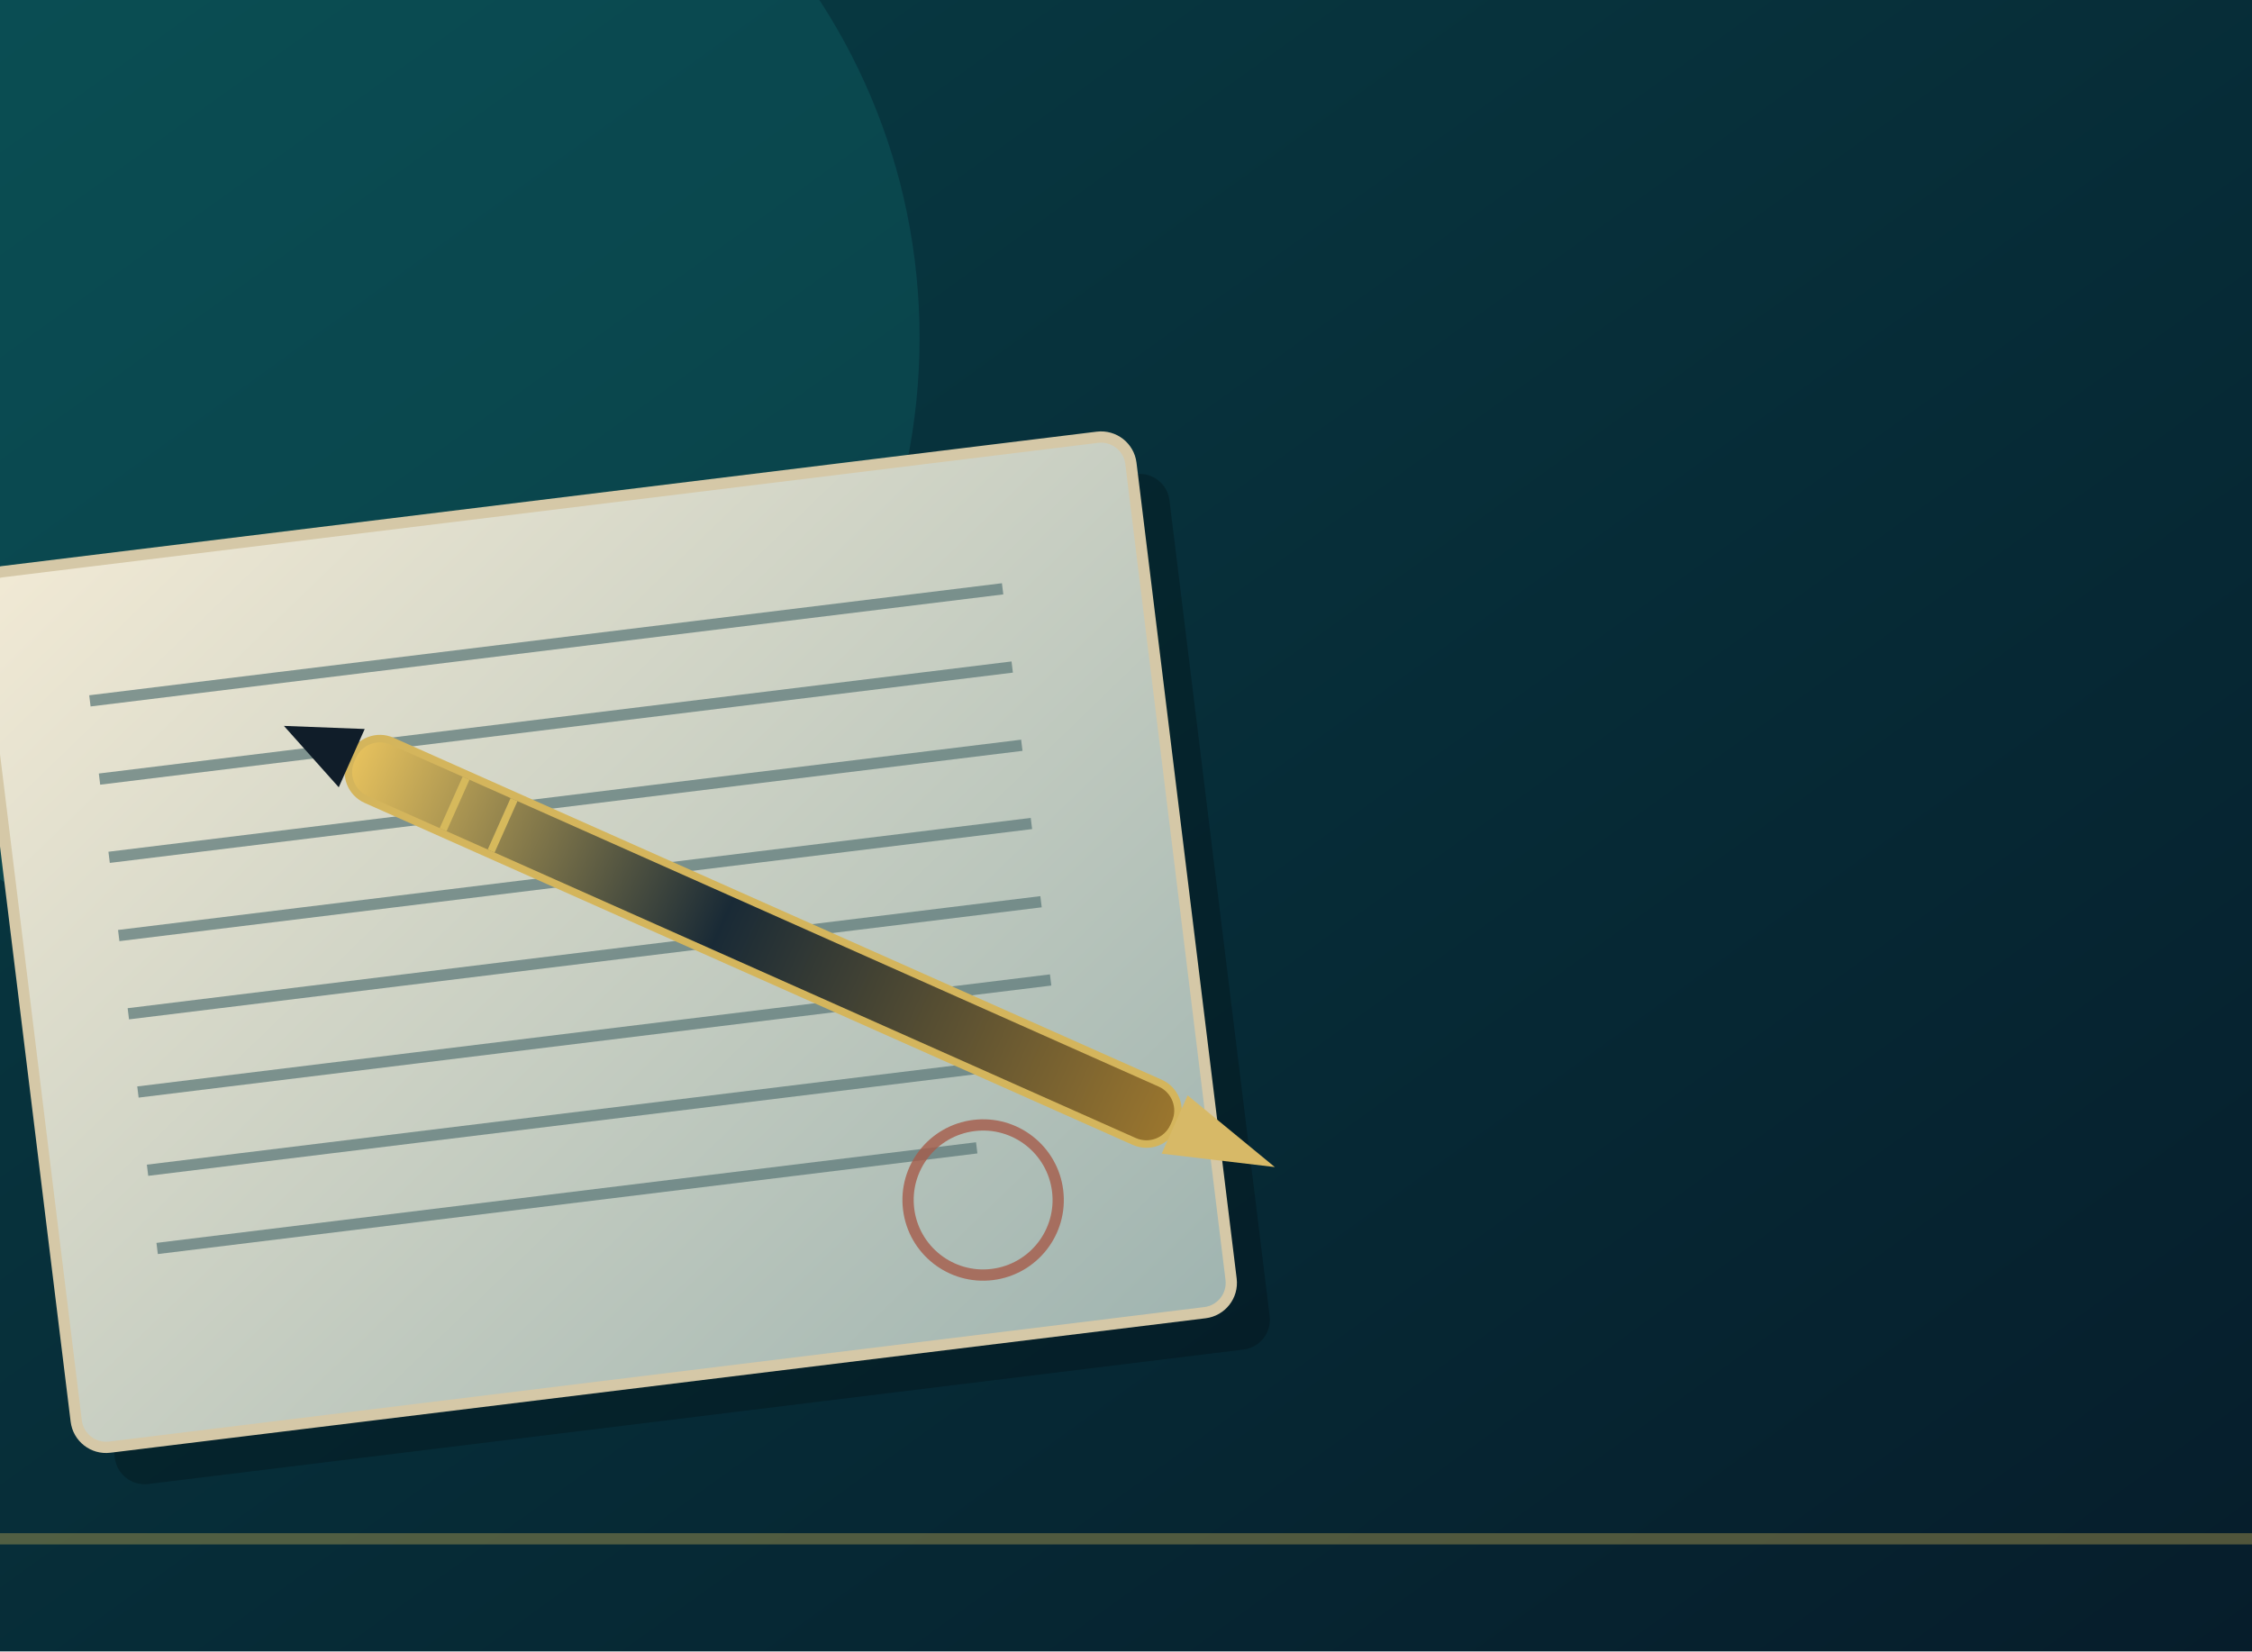
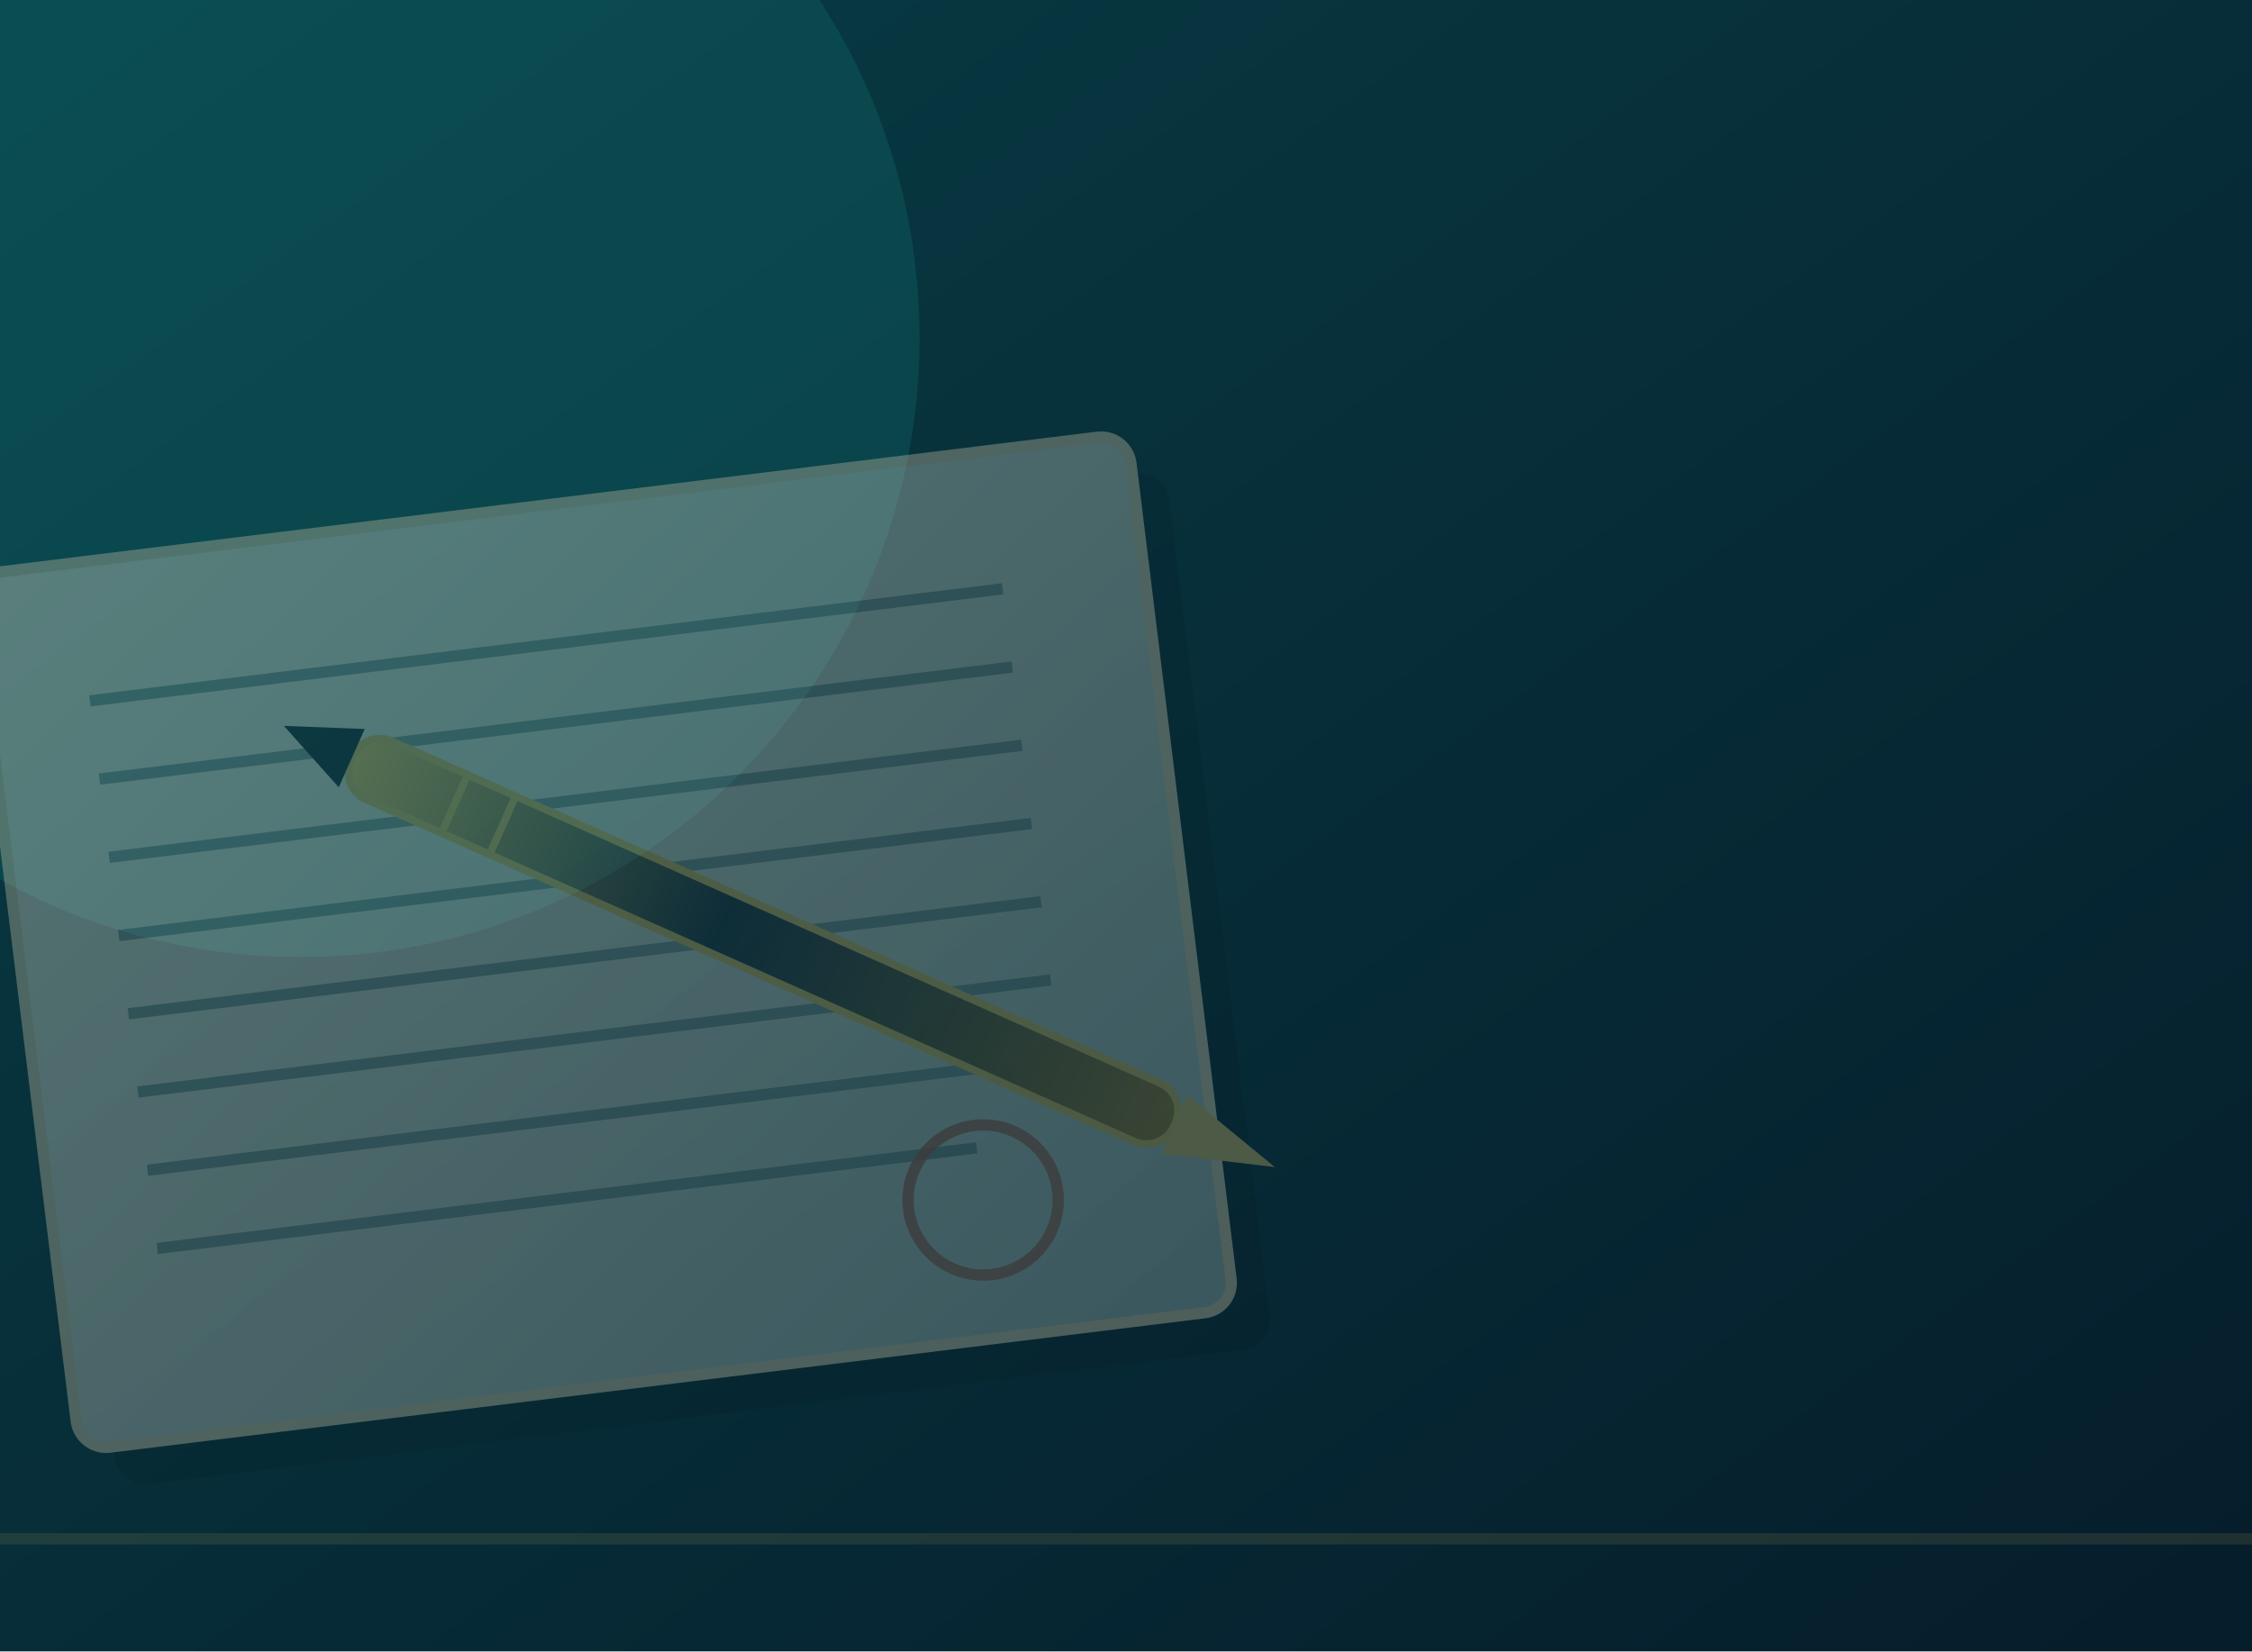
<svg xmlns="http://www.w3.org/2000/svg" viewBox="0 0 600 440">
  <defs>
    <linearGradient id="bg" x2="1" y2="1">
      <stop stop-color="#073d45" />
      <stop offset="1" stop-color="#061d2b" />
    </linearGradient>
    <linearGradient id="paper" x2="1" y2="1">
      <stop stop-color="#f2ead5" />
      <stop offset="1" stop-color="#9fb4b0" />
    </linearGradient>
    <linearGradient id="pen" x2="1">
      <stop stop-color="#e6c15d" />
      <stop offset=".45" stop-color="#192a36" />
      <stop offset="1" stop-color="#9b762e" />
    </linearGradient>
  </defs>
  <rect width="600" height="440" fill="url(#bg)" />
  <circle cx="80" cy="90" r="165" fill="#1aa3a0" opacity=".16" />
-   <g transform="rotate(-7 174 260)">
-     <rect x="16" y="143" width="310" height="235" rx="8" fill="#000" opacity=".22" />
-     <rect x="7" y="132" width="310" height="235" rx="8" fill="url(#paper)" stroke="#d5c8a7" stroke-width="3" />
-     <g stroke="#5b7777" stroke-opacity=".72" stroke-width="3">
-       <path d="M34 169h245M34 190h245M34 211h245M34 232h245M34 253h245M34 274h245M34 295h245M34 316h220" />
+   <g opacity="0.34">
+     <g transform="rotate(-7 174 260)">
+       <rect x="16" y="143" width="310" height="235" rx="8" fill="#000" opacity=".22" />
+       <rect x="7" y="132" width="310" height="235" rx="8" fill="url(#paper)" stroke="#d5c8a7" stroke-width="3" />
+       <g stroke="#5b7777" stroke-opacity=".72" stroke-width="3">
+         <path d="M34 169h245M34 190h245M34 211h245M34 232h245M34 253h245M34 274h245M34 295h245M34 316h220" />
+       </g>
+       <circle cx="254" cy="330" r="20" fill="none" stroke="#a55b4a" stroke-width="3" opacity=".8" />
    </g>
-     <circle cx="254" cy="330" r="20" fill="none" stroke="#a55b4a" stroke-width="3" opacity=".8" />
+     <g transform="rotate(24 208 260)">
+       <rect x="80" y="245" width="240" height="17" rx="8" fill="url(#pen)" stroke="#d4b55c" stroke-width="2" />
+       <path d="M320 245l29 8-29 9z" fill="#d7b967" />
+       <path d="M80 245l-20 8 20 9z" fill="#101d29" />
+       <path d="M110 246v15M124 246v15" stroke="#d6b95c" stroke-width="2" />
+     </g>
+     <path d="M0 410h600" stroke="#d9b957" stroke-opacity=".35" stroke-width="3" />
  </g>
-   <g transform="rotate(24 208 260)">
-     <rect x="80" y="245" width="240" height="17" rx="8" fill="url(#pen)" stroke="#d4b55c" stroke-width="2" />
-     <path d="M320 245l29 8-29 9z" fill="#d7b967" />
-     <path d="M80 245l-20 8 20 9z" fill="#101d29" />
-     <path d="M110 246v15M124 246v15" stroke="#d6b95c" stroke-width="2" />
-   </g>
-   <path d="M0 410h600" stroke="#d9b957" stroke-opacity=".35" stroke-width="3" />
</svg>
